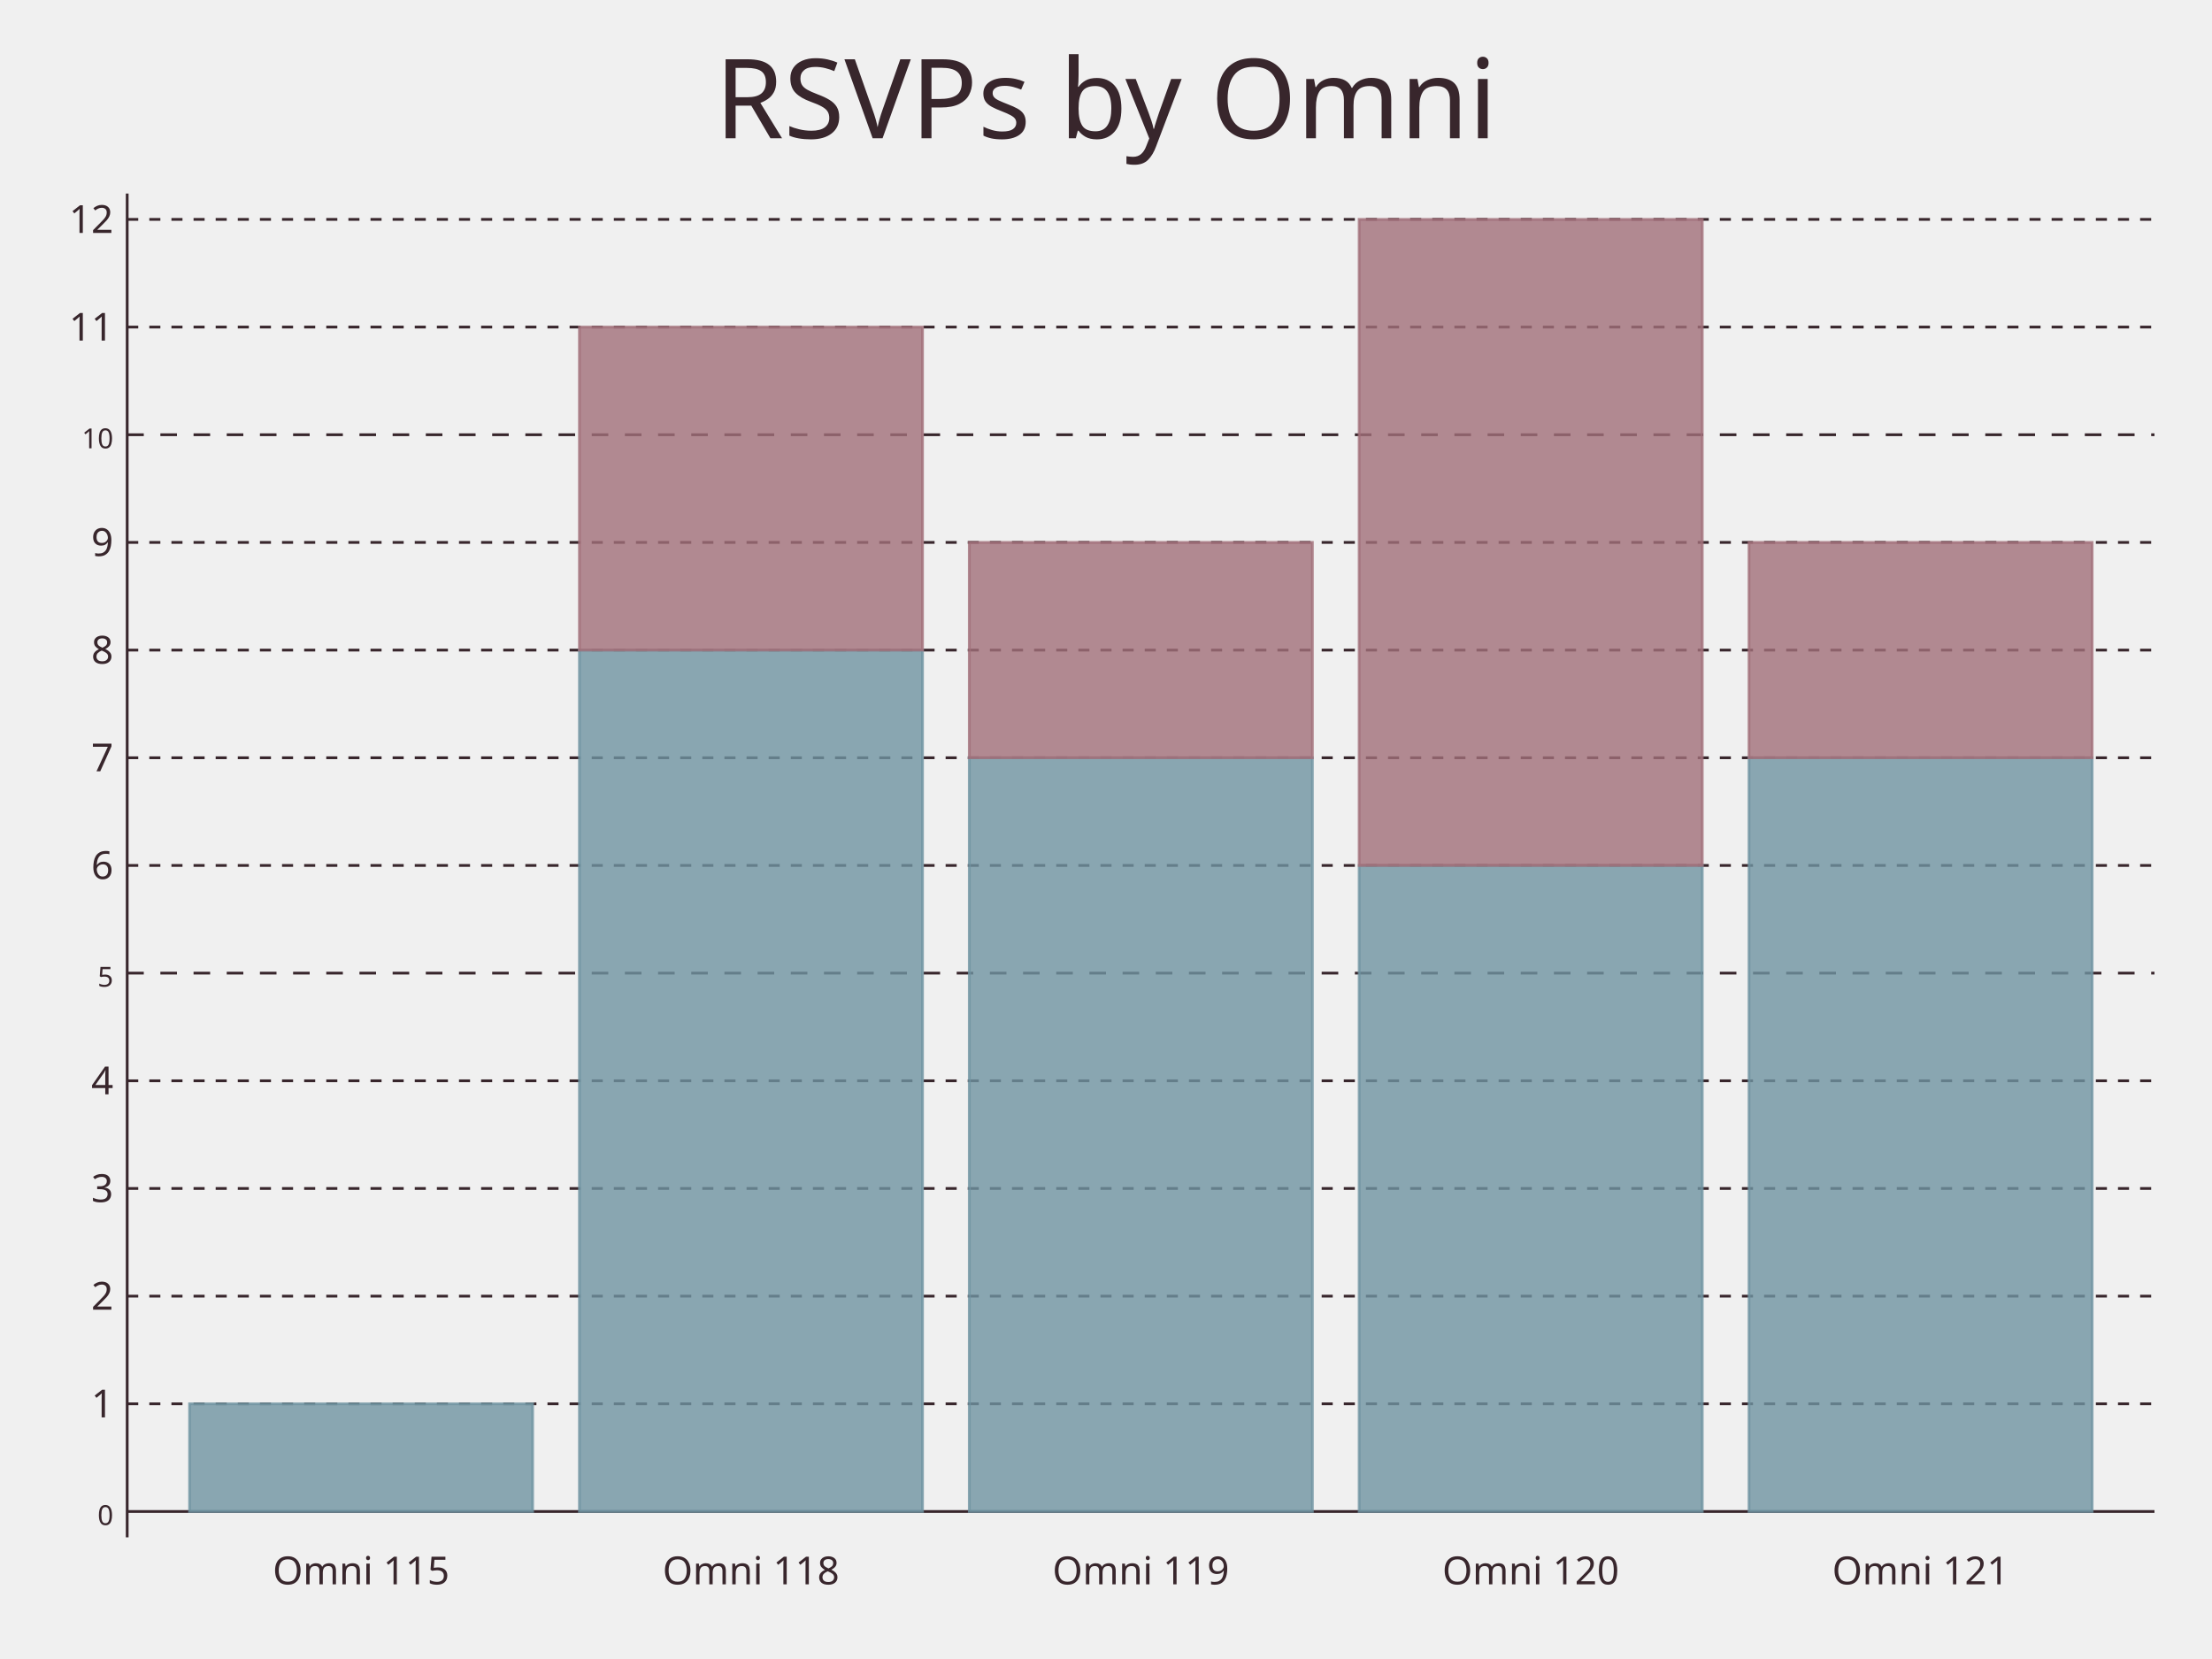
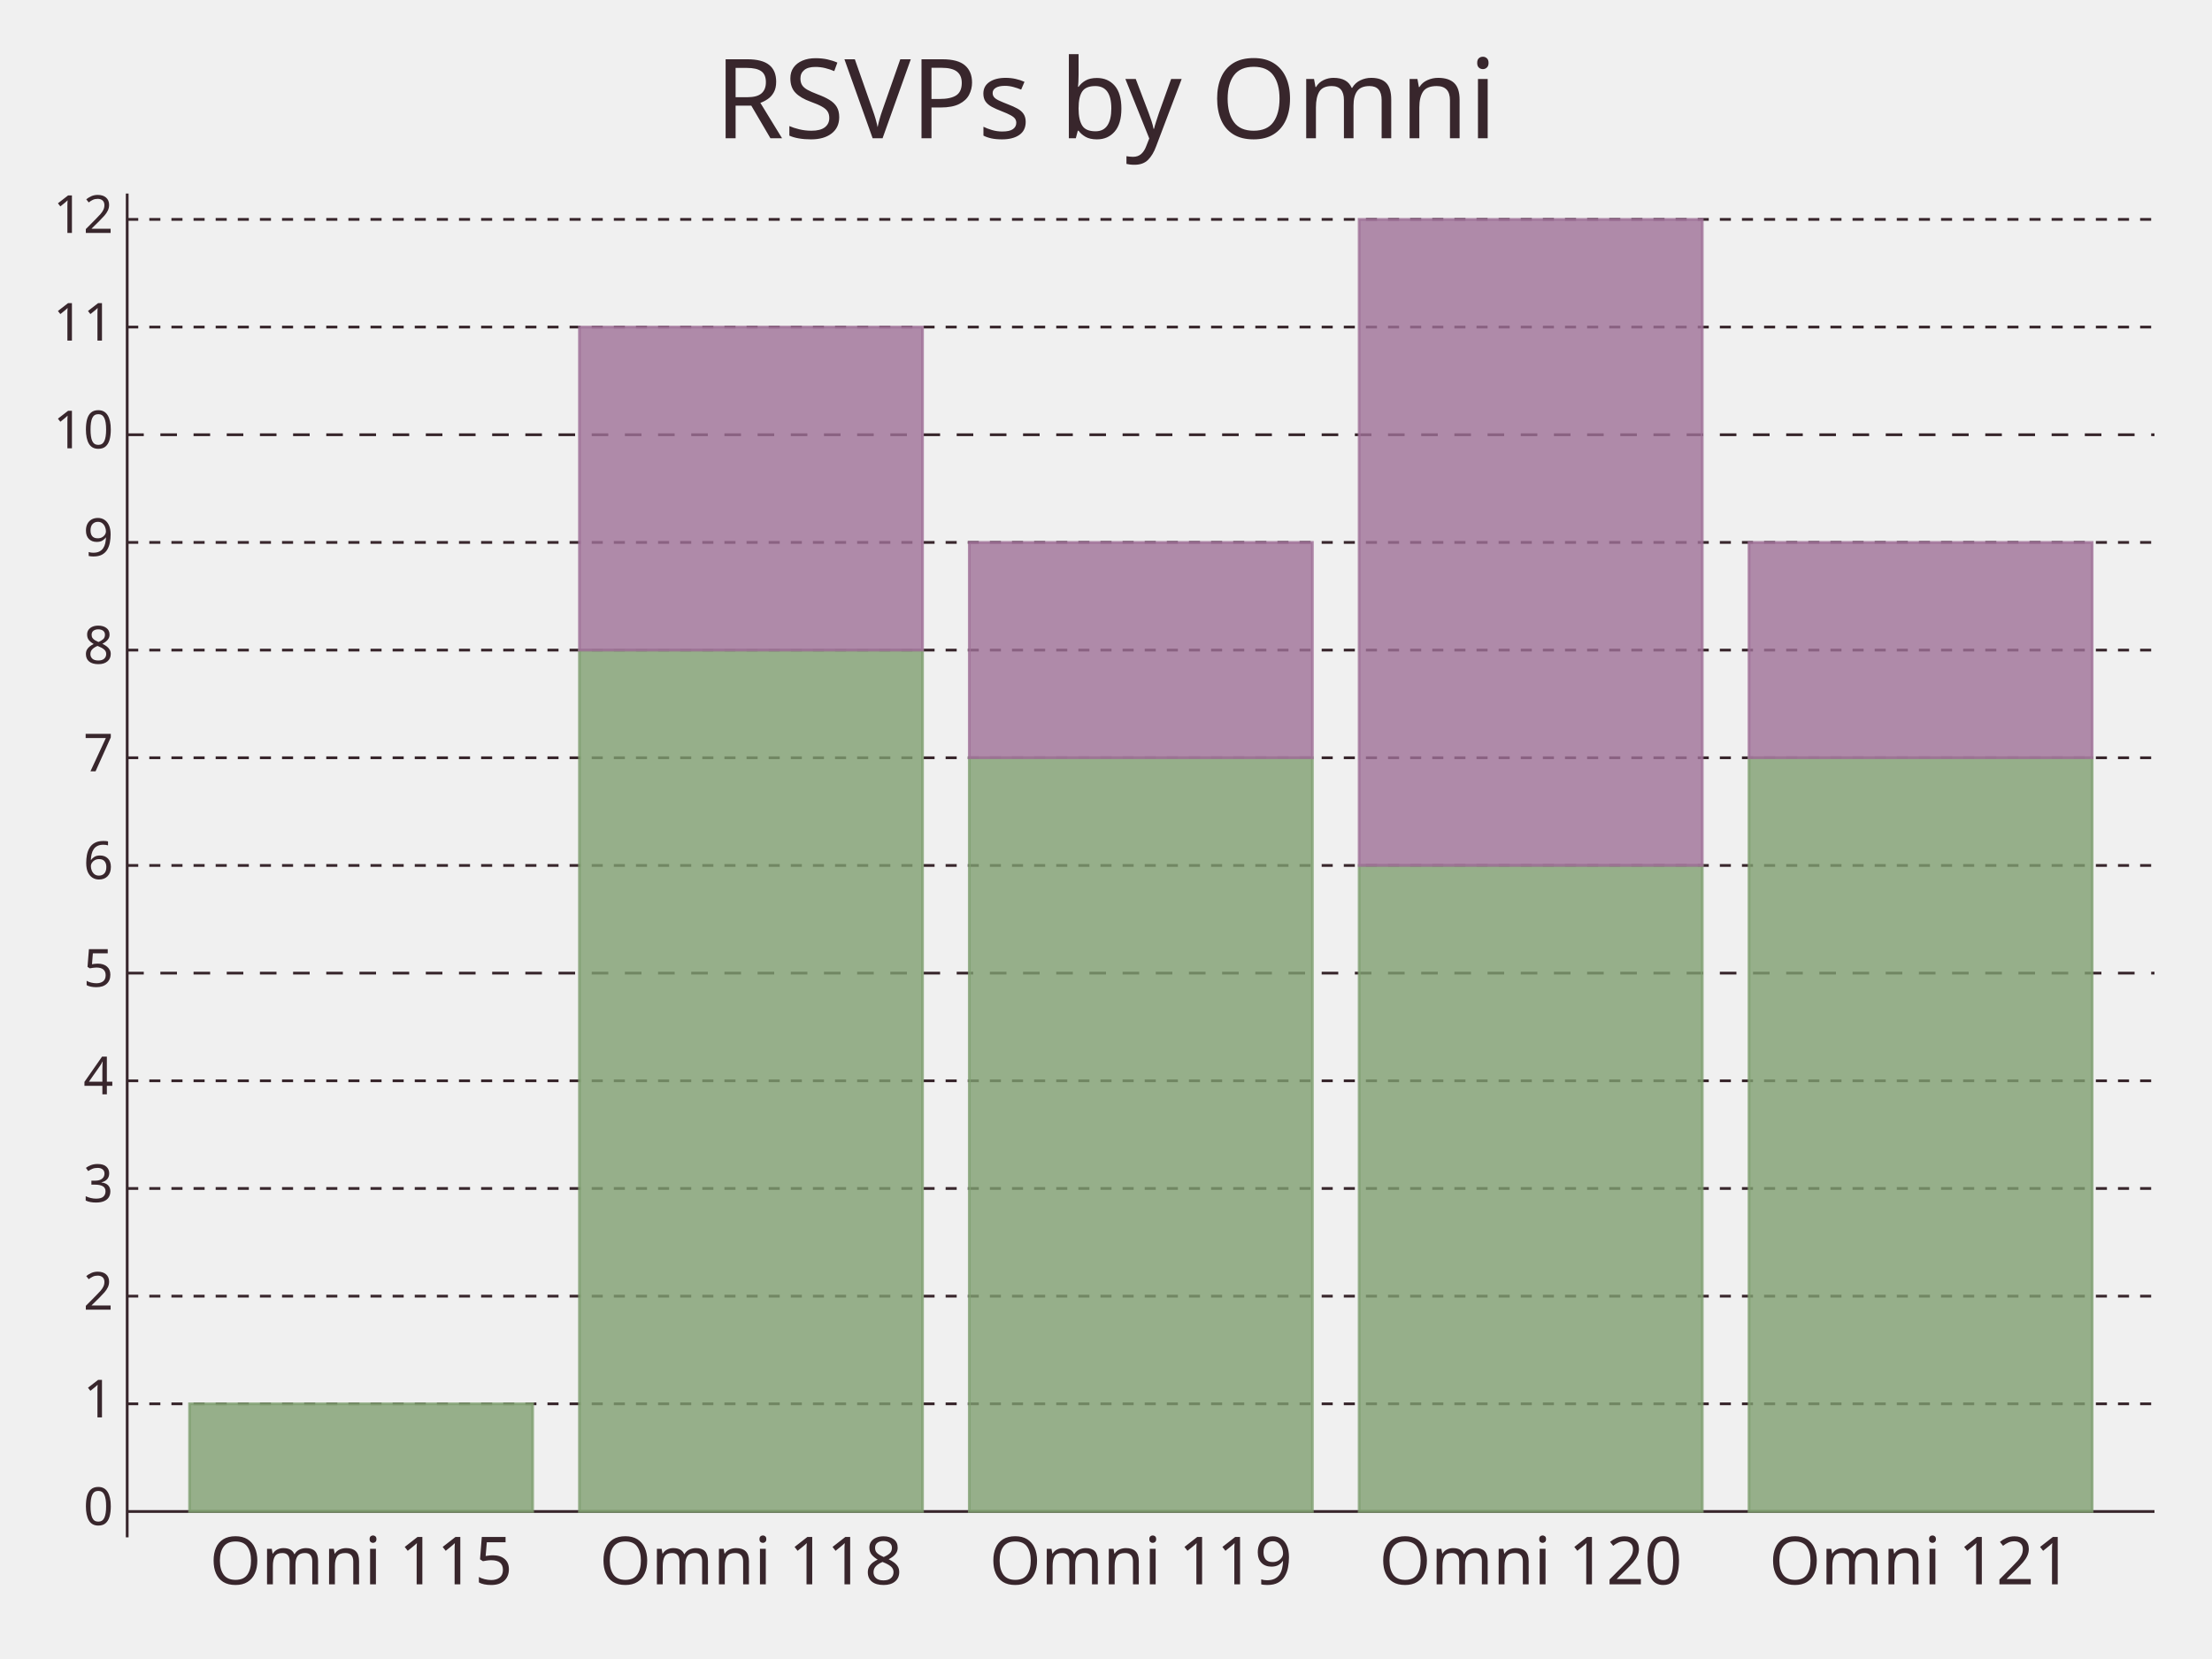
<svg xmlns="http://www.w3.org/2000/svg" class="pygal-chart" id="chart-c540efe7-7a65-4934-a8e7-7b60e022aa05" viewBox="0 0 800 600">
  <defs>
-     <style type="text/css">#chart-c540efe7-7a65-4934-a8e7-7b60e022aa05{-webkit-user-select:none;-webkit-font-smoothing:antialiased;font-family:Poppins}#chart-c540efe7-7a65-4934-a8e7-7b60e022aa05 .title{font-family:Poppins;font-size:40px}#chart-c540efe7-7a65-4934-a8e7-7b60e022aa05 .legends .legend text{font-family:Poppins;font-size:20px}#chart-c540efe7-7a65-4934-a8e7-7b60e022aa05 .axis text{font-family:Poppins;font-size:14px}#chart-c540efe7-7a65-4934-a8e7-7b60e022aa05 .axis text.major{font-family:Poppins;font-size:10px}#chart-c540efe7-7a65-4934-a8e7-7b60e022aa05 .text-overlay text.value{font-family:Poppins;font-size:10px}#chart-c540efe7-7a65-4934-a8e7-7b60e022aa05 .text-overlay text.label{font-family:Poppins;font-size:24px}#chart-c540efe7-7a65-4934-a8e7-7b60e022aa05 .tooltip{font-family:Poppins;font-size:14px}#chart-c540efe7-7a65-4934-a8e7-7b60e022aa05 text.no_data{font-family:Poppins;font-size:64px}
- #chart-c540efe7-7a65-4934-a8e7-7b60e022aa05{background-color:transparent}#chart-c540efe7-7a65-4934-a8e7-7b60e022aa05 path,#chart-c540efe7-7a65-4934-a8e7-7b60e022aa05 line,#chart-c540efe7-7a65-4934-a8e7-7b60e022aa05 rect,#chart-c540efe7-7a65-4934-a8e7-7b60e022aa05 circle{-webkit-transition:100ms ease-in;-moz-transition:100ms ease-in;transition:100ms ease-in}#chart-c540efe7-7a65-4934-a8e7-7b60e022aa05 .graph &gt; .background{fill:transparent}#chart-c540efe7-7a65-4934-a8e7-7b60e022aa05 .plot &gt; .background{fill:transparent}#chart-c540efe7-7a65-4934-a8e7-7b60e022aa05 .graph{fill:#38262c}#chart-c540efe7-7a65-4934-a8e7-7b60e022aa05 text.no_data{fill:#38262c}#chart-c540efe7-7a65-4934-a8e7-7b60e022aa05 .title{fill:#38262c}#chart-c540efe7-7a65-4934-a8e7-7b60e022aa05 .legends .legend text{fill:#38262c}#chart-c540efe7-7a65-4934-a8e7-7b60e022aa05 .legends .legend:hover text{fill:#38262c}#chart-c540efe7-7a65-4934-a8e7-7b60e022aa05 .axis .line{stroke:#38262c}#chart-c540efe7-7a65-4934-a8e7-7b60e022aa05 .axis .guide.line{stroke:#38262c}#chart-c540efe7-7a65-4934-a8e7-7b60e022aa05 .axis .major.line{stroke:#38262c}#chart-c540efe7-7a65-4934-a8e7-7b60e022aa05 .axis text.major{fill:#38262c}#chart-c540efe7-7a65-4934-a8e7-7b60e022aa05 .axis.y .guides:hover .guide.line,#chart-c540efe7-7a65-4934-a8e7-7b60e022aa05 .line-graph .axis.x .guides:hover .guide.line,#chart-c540efe7-7a65-4934-a8e7-7b60e022aa05 .stackedline-graph .axis.x .guides:hover .guide.line,#chart-c540efe7-7a65-4934-a8e7-7b60e022aa05 .xy-graph .axis.x .guides:hover .guide.line{stroke:#38262c}#chart-c540efe7-7a65-4934-a8e7-7b60e022aa05 .axis .guides:hover text{fill:#38262c}#chart-c540efe7-7a65-4934-a8e7-7b60e022aa05 .reactive{fill-opacity:.8;stroke-opacity:.8}#chart-c540efe7-7a65-4934-a8e7-7b60e022aa05 .ci{stroke:#38262c}#chart-c540efe7-7a65-4934-a8e7-7b60e022aa05 .reactive.active,#chart-c540efe7-7a65-4934-a8e7-7b60e022aa05 .active .reactive{fill-opacity:.9;stroke-opacity:.9;stroke-width:4}#chart-c540efe7-7a65-4934-a8e7-7b60e022aa05 .ci .reactive.active{stroke-width:1.5}#chart-c540efe7-7a65-4934-a8e7-7b60e022aa05 .series text{fill:#38262c}#chart-c540efe7-7a65-4934-a8e7-7b60e022aa05 .tooltip rect{fill:#ffffff;stroke:#38262c;-webkit-transition:opacity 100ms ease-in;-moz-transition:opacity 100ms ease-in;transition:opacity 100ms ease-in}#chart-c540efe7-7a65-4934-a8e7-7b60e022aa05 .tooltip .label{fill:#38262c}#chart-c540efe7-7a65-4934-a8e7-7b60e022aa05 .tooltip .label{fill:#38262c}#chart-c540efe7-7a65-4934-a8e7-7b60e022aa05 .tooltip .legend{font-size:.8em;fill:#38262c}#chart-c540efe7-7a65-4934-a8e7-7b60e022aa05 .tooltip .x_label{font-size:.6em;fill:#38262c}#chart-c540efe7-7a65-4934-a8e7-7b60e022aa05 .tooltip .xlink{font-size:.5em;text-decoration:underline}#chart-c540efe7-7a65-4934-a8e7-7b60e022aa05 .tooltip .value{font-size:1.5em}#chart-c540efe7-7a65-4934-a8e7-7b60e022aa05 .bound{font-size:.5em}#chart-c540efe7-7a65-4934-a8e7-7b60e022aa05 .max-value{font-size:.75em;fill:#38262c}#chart-c540efe7-7a65-4934-a8e7-7b60e022aa05 .map-element{fill:transparent;stroke:#38262c !important}#chart-c540efe7-7a65-4934-a8e7-7b60e022aa05 .map-element .reactive{fill-opacity:inherit;stroke-opacity:inherit}#chart-c540efe7-7a65-4934-a8e7-7b60e022aa05 .color-0,#chart-c540efe7-7a65-4934-a8e7-7b60e022aa05 .color-0 a:visited{stroke:#6f93a1;fill:#6f93a1}#chart-c540efe7-7a65-4934-a8e7-7b60e022aa05 .color-1,#chart-c540efe7-7a65-4934-a8e7-7b60e022aa05 .color-1 a:visited{stroke:#a16f7a;fill:#a16f7a}#chart-c540efe7-7a65-4934-a8e7-7b60e022aa05 .text-overlay .color-0 text{fill:#}#chart-c540efe7-7a65-4934-a8e7-7b60e022aa05 .text-overlay .color-1 text{fill:6}
+     <style type="text/css">#chart-c540efe7-7a65-4934-a8e7-7b60e022aa05{-webkit-user-select:none;-webkit-font-smoothing:antialiased;font-family:Poppins}#chart-c540efe7-7a65-4934-a8e7-7b60e022aa05 .title{font-family:Poppins;font-size:40px}#chart-c540efe7-7a65-4934-a8e7-7b60e022aa05 .legends .legend text{font-family:Poppins;font-size:20px}#chart-c540efe7-7a65-4934-a8e7-7b60e022aa05 .axis text{font-family:Poppins;font-size:24px}#chart-c540efe7-7a65-4934-a8e7-7b60e022aa05 .axis text.major{font-family:Poppins;font-size:19px}#chart-c540efe7-7a65-4934-a8e7-7b60e022aa05 .text-overlay text.value{font-family:Poppins;font-size:10px}#chart-c540efe7-7a65-4934-a8e7-7b60e022aa05 .text-overlay text.label{font-family:Poppins;font-size:24px}#chart-c540efe7-7a65-4934-a8e7-7b60e022aa05 .tooltip{font-family:Poppins;font-size:14px}#chart-c540efe7-7a65-4934-a8e7-7b60e022aa05 text.no_data{font-family:Poppins;font-size:64px}
+ #chart-c540efe7-7a65-4934-a8e7-7b60e022aa05{background-color:transparent}#chart-c540efe7-7a65-4934-a8e7-7b60e022aa05 path,#chart-c540efe7-7a65-4934-a8e7-7b60e022aa05 line,#chart-c540efe7-7a65-4934-a8e7-7b60e022aa05 rect,#chart-c540efe7-7a65-4934-a8e7-7b60e022aa05 circle{-webkit-transition:100ms ease-in;-moz-transition:100ms ease-in;transition:100ms ease-in}#chart-c540efe7-7a65-4934-a8e7-7b60e022aa05 .graph &gt; .background{fill:transparent}#chart-c540efe7-7a65-4934-a8e7-7b60e022aa05 .plot &gt; .background{fill:transparent}#chart-c540efe7-7a65-4934-a8e7-7b60e022aa05 .graph{fill:#38262c}#chart-c540efe7-7a65-4934-a8e7-7b60e022aa05 text.no_data{fill:#38262c}#chart-c540efe7-7a65-4934-a8e7-7b60e022aa05 .title{fill:#38262c}#chart-c540efe7-7a65-4934-a8e7-7b60e022aa05 .legends .legend text{fill:#38262c}#chart-c540efe7-7a65-4934-a8e7-7b60e022aa05 .legends .legend:hover text{fill:#38262c}#chart-c540efe7-7a65-4934-a8e7-7b60e022aa05 .axis .line{stroke:#38262c}#chart-c540efe7-7a65-4934-a8e7-7b60e022aa05 .axis .guide.line{stroke:#38262c}#chart-c540efe7-7a65-4934-a8e7-7b60e022aa05 .axis .major.line{stroke:#38262c}#chart-c540efe7-7a65-4934-a8e7-7b60e022aa05 .axis text.major{fill:#38262c}#chart-c540efe7-7a65-4934-a8e7-7b60e022aa05 .axis.y .guides:hover .guide.line,#chart-c540efe7-7a65-4934-a8e7-7b60e022aa05 .line-graph .axis.x .guides:hover .guide.line,#chart-c540efe7-7a65-4934-a8e7-7b60e022aa05 .stackedline-graph .axis.x .guides:hover .guide.line,#chart-c540efe7-7a65-4934-a8e7-7b60e022aa05 .xy-graph .axis.x .guides:hover .guide.line{stroke:#38262c}#chart-c540efe7-7a65-4934-a8e7-7b60e022aa05 .axis .guides:hover text{fill:#38262c}#chart-c540efe7-7a65-4934-a8e7-7b60e022aa05 .reactive{fill-opacity:.8;stroke-opacity:.8}#chart-c540efe7-7a65-4934-a8e7-7b60e022aa05 .ci{stroke:#38262c}#chart-c540efe7-7a65-4934-a8e7-7b60e022aa05 .reactive.active,#chart-c540efe7-7a65-4934-a8e7-7b60e022aa05 .active .reactive{fill-opacity:.9;stroke-opacity:.9;stroke-width:4}#chart-c540efe7-7a65-4934-a8e7-7b60e022aa05 .ci .reactive.active{stroke-width:1.5}#chart-c540efe7-7a65-4934-a8e7-7b60e022aa05 .series text{fill:#38262c}#chart-c540efe7-7a65-4934-a8e7-7b60e022aa05 .tooltip rect{fill:#ffffff;stroke:#38262c;-webkit-transition:opacity 100ms ease-in;-moz-transition:opacity 100ms ease-in;transition:opacity 100ms ease-in}#chart-c540efe7-7a65-4934-a8e7-7b60e022aa05 .tooltip .label{fill:#38262c}#chart-c540efe7-7a65-4934-a8e7-7b60e022aa05 .tooltip .label{fill:#38262c}#chart-c540efe7-7a65-4934-a8e7-7b60e022aa05 .tooltip .legend{font-size:1.2em;fill:#38262c}#chart-c540efe7-7a65-4934-a8e7-7b60e022aa05 .tooltip .x_label{font-size:1em;fill:#38262c}#chart-c540efe7-7a65-4934-a8e7-7b60e022aa05 .tooltip .xlink{font-size:.5em;text-decoration:underline}#chart-c540efe7-7a65-4934-a8e7-7b60e022aa05 .tooltip .value{font-size:1.7em}#chart-c540efe7-7a65-4934-a8e7-7b60e022aa05 .bound{font-size:.5em}#chart-c540efe7-7a65-4934-a8e7-7b60e022aa05 .max-value{font-size:.75em;fill:#38262c}#chart-c540efe7-7a65-4934-a8e7-7b60e022aa05 .map-element{fill:transparent;stroke:#38262c !important}#chart-c540efe7-7a65-4934-a8e7-7b60e022aa05 .map-element .reactive{fill-opacity:inherit;stroke-opacity:inherit}#chart-c540efe7-7a65-4934-a8e7-7b60e022aa05 .color-0,#chart-c540efe7-7a65-4934-a8e7-7b60e022aa05 .color-0 a:visited{stroke:#809f71;fill:#809f71}#chart-c540efe7-7a65-4934-a8e7-7b60e022aa05 .color-1,#chart-c540efe7-7a65-4934-a8e7-7b60e022aa05 .color-1 a:visited{stroke:#9f7197;fill:#9f7197}#chart-c540efe7-7a65-4934-a8e7-7b60e022aa05 .text-overlay .color-0 text{fill:#}#chart-c540efe7-7a65-4934-a8e7-7b60e022aa05 .text-overlay .color-1 text{fill:6}
#chart-c540efe7-7a65-4934-a8e7-7b60e022aa05 text.no_data{text-anchor:middle}#chart-c540efe7-7a65-4934-a8e7-7b60e022aa05 .guide.line{fill:none}#chart-c540efe7-7a65-4934-a8e7-7b60e022aa05 .centered{text-anchor:middle}#chart-c540efe7-7a65-4934-a8e7-7b60e022aa05 .title{text-anchor:middle}#chart-c540efe7-7a65-4934-a8e7-7b60e022aa05 .legends .legend text{fill-opacity:1}#chart-c540efe7-7a65-4934-a8e7-7b60e022aa05 .axis.x text{text-anchor:middle}#chart-c540efe7-7a65-4934-a8e7-7b60e022aa05 .axis.x:not(.web) text[transform]{text-anchor:start}#chart-c540efe7-7a65-4934-a8e7-7b60e022aa05 .axis.x:not(.web) text[transform].backwards{text-anchor:end}#chart-c540efe7-7a65-4934-a8e7-7b60e022aa05 .axis.y text{text-anchor:end}#chart-c540efe7-7a65-4934-a8e7-7b60e022aa05 .axis.y text[transform].backwards{text-anchor:start}#chart-c540efe7-7a65-4934-a8e7-7b60e022aa05 .axis.y2 text{text-anchor:start}#chart-c540efe7-7a65-4934-a8e7-7b60e022aa05 .axis.y2 text[transform].backwards{text-anchor:end}#chart-c540efe7-7a65-4934-a8e7-7b60e022aa05 .axis .guide.line{stroke-dasharray:4,4}#chart-c540efe7-7a65-4934-a8e7-7b60e022aa05 .axis .major.guide.line{stroke-dasharray:6,6}#chart-c540efe7-7a65-4934-a8e7-7b60e022aa05 .horizontal .axis.y .guide.line,#chart-c540efe7-7a65-4934-a8e7-7b60e022aa05 .horizontal .axis.y2 .guide.line,#chart-c540efe7-7a65-4934-a8e7-7b60e022aa05 .vertical .axis.x .guide.line{opacity:0}#chart-c540efe7-7a65-4934-a8e7-7b60e022aa05 .horizontal .axis.always_show .guide.line,#chart-c540efe7-7a65-4934-a8e7-7b60e022aa05 .vertical .axis.always_show .guide.line{opacity:1 !important}#chart-c540efe7-7a65-4934-a8e7-7b60e022aa05 .axis.y .guides:hover .guide.line,#chart-c540efe7-7a65-4934-a8e7-7b60e022aa05 .axis.y2 .guides:hover .guide.line,#chart-c540efe7-7a65-4934-a8e7-7b60e022aa05 .axis.x .guides:hover .guide.line{opacity:1}#chart-c540efe7-7a65-4934-a8e7-7b60e022aa05 .axis .guides:hover text{opacity:1}#chart-c540efe7-7a65-4934-a8e7-7b60e022aa05 .nofill{fill:none}#chart-c540efe7-7a65-4934-a8e7-7b60e022aa05 .subtle-fill{fill-opacity:.2}#chart-c540efe7-7a65-4934-a8e7-7b60e022aa05 .dot{stroke-width:1px;fill-opacity:1}#chart-c540efe7-7a65-4934-a8e7-7b60e022aa05 .dot.active{stroke-width:5px}#chart-c540efe7-7a65-4934-a8e7-7b60e022aa05 .dot.negative{fill:transparent}#chart-c540efe7-7a65-4934-a8e7-7b60e022aa05 text,#chart-c540efe7-7a65-4934-a8e7-7b60e022aa05 tspan{stroke:none !important}#chart-c540efe7-7a65-4934-a8e7-7b60e022aa05 .series text.active{opacity:1}#chart-c540efe7-7a65-4934-a8e7-7b60e022aa05 .tooltip rect{fill-opacity:.95;stroke-width:.5}#chart-c540efe7-7a65-4934-a8e7-7b60e022aa05 .tooltip text{fill-opacity:1}#chart-c540efe7-7a65-4934-a8e7-7b60e022aa05 .showable{visibility:hidden}#chart-c540efe7-7a65-4934-a8e7-7b60e022aa05 .showable.shown{visibility:visible}#chart-c540efe7-7a65-4934-a8e7-7b60e022aa05 .gauge-background{fill:rgba(229,229,229,1);stroke:none}#chart-c540efe7-7a65-4934-a8e7-7b60e022aa05 .bg-lines{stroke:transparent;stroke-width:2px}</style>
  </defs>
  <g class="graph stackedbar-graph vertical">
    <rect class="background" height="600" width="800" x="0" y="0" />
    <g class="plot" transform="translate(46, 70)">
      <rect class="background" height="486" width="733.2" x="0" y="0" />
      <g class="axis y always_show">
        <g class="guides">
          <path class="axis major line" d="M0 476.654 h733.2" />
          <text class="major" x="-5" y="481.554">0</text>
        </g>
        <g class="guides">
          <path class="guide line" d="M0 437.712 h733.2" />
-           <text class="" x="-5" y="442.612">1</text>
+           <text class="major" x="-5" y="442.612">1</text>
        </g>
        <g class="guides">
          <path class="guide line" d="M0 398.769 h733.2" />
-           <text class="" x="-5" y="403.669">2</text>
+           <text class="major" x="-5" y="403.669">2</text>
        </g>
        <g class="guides">
          <path class="guide line" d="M0 359.827 h733.2" />
-           <text class="" x="-5" y="364.727">3</text>
+           <text class="major" x="-5" y="364.727">3</text>
        </g>
        <g class="guides">
          <path class="guide line" d="M0 320.885 h733.2" />
-           <text class="" x="-5" y="325.785">4</text>
+           <text class="major" x="-5" y="325.785">4</text>
        </g>
        <g class="guides">
          <path class="major guide line" d="M0 281.942 h733.2" />
          <text class="major" x="-5" y="286.842">5</text>
        </g>
        <g class="guides">
          <path class="guide line" d="M0 243 h733.2" />
-           <text class="" x="-5" y="247.9">6</text>
+           <text class="major" x="-5" y="247.9">6</text>
        </g>
        <g class="guides">
          <path class="guide line" d="M0 204.058 h733.2" />
-           <text class="" x="-5" y="208.958">7</text>
+           <text class="major" x="-5" y="208.958">7</text>
        </g>
        <g class="guides">
          <path class="guide line" d="M0 165.115 h733.2" />
-           <text class="" x="-5" y="170.015">8</text>
+           <text class="major" x="-5" y="170.015">8</text>
        </g>
        <g class="guides">
          <path class="guide line" d="M0 126.173 h733.2" />
-           <text class="" x="-5" y="131.073">9</text>
+           <text class="major" x="-5" y="131.073">9</text>
        </g>
        <g class="guides">
          <path class="major guide line" d="M0 87.231 h733.2" />
          <text class="major" x="-5" y="92.131">10</text>
        </g>
        <g class="guides">
          <path class="guide line" d="M0 48.288 h733.2" />
-           <text class="" x="-5" y="53.188">11</text>
+           <text class="major" x="-5" y="53.188">11</text>
        </g>
        <g class="guides">
          <path class="guide line" d="M0 9.346 h733.2" />
-           <text class="" x="-5" y="14.246">12</text>
+           <text class="major" x="-5" y="14.246">12</text>
        </g>
      </g>
      <g class="axis x">
        <path class="line" d="M0 0 v486" />
        <g class="guides">
          <path class="guide line" d="M84.6 0 v486" />
          <text class="" x="84.6" y="503.0">Omni 115</text>
        </g>
        <g class="guides">
          <path class="guide line" d="M225.6 0 v486" />
          <text class="" x="225.6" y="503.0">Omni 118</text>
        </g>
        <g class="guides">
          <path class="guide line" d="M366.6 0 v486" />
          <text class="" x="366.6" y="503.0">Omni 119</text>
        </g>
        <g class="guides">
          <path class="guide line" d="M507.6 0 v486" />
          <text class="" x="507.6" y="503.0">Omni 120</text>
        </g>
        <g class="guides">
          <path class="guide line" d="M648.6 0 v486" />
          <text class="" x="648.6" y="503.0">Omni 121</text>
        </g>
      </g>
      <g class="series serie-0 color-0">
        <g class="bars">
          <g class="bar">
            <rect class="rect reactive tooltip-trigger" height="38.942" rx="0" ry="0" width="124.08" x="22.56" y="437.712" />
          </g>
          <g class="bar">
            <rect class="rect reactive tooltip-trigger" height="311.538" rx="0" ry="0" width="124.08" x="163.56" y="165.115" />
          </g>
          <g class="bar">
            <rect class="rect reactive tooltip-trigger" height="272.596" rx="0" ry="0" width="124.08" x="304.56" y="204.058" />
          </g>
          <g class="bar">
            <rect class="rect reactive tooltip-trigger" height="233.654" rx="0" ry="0" width="124.08" x="445.56" y="243" />
          </g>
          <g class="bar">
            <rect class="rect reactive tooltip-trigger" height="272.596" rx="0" ry="0" width="124.08" x="586.56" y="204.058" />
          </g>
        </g>
      </g>
      <g class="series serie-1 color-1">
        <g class="bars">
          <g class="bar">
            <rect class="rect reactive tooltip-trigger" height="0.0" rx="0" ry="0" width="124.08" x="22.56" y="437.712" />
          </g>
          <g class="bar">
            <rect class="rect reactive tooltip-trigger" height="116.827" rx="0" ry="0" width="124.08" x="163.56" y="48.288" />
          </g>
          <g class="bar">
            <rect class="rect reactive tooltip-trigger" height="77.885" rx="0" ry="0" width="124.08" x="304.56" y="126.173" />
          </g>
          <g class="bar">
            <rect class="rect reactive tooltip-trigger" height="233.654" rx="0" ry="0" width="124.08" x="445.56" y="9.346" />
          </g>
          <g class="bar">
            <rect class="rect reactive tooltip-trigger" height="77.885" rx="0" ry="0" width="124.08" x="586.56" y="126.173" />
          </g>
        </g>
      </g>
    </g>
    <g class="titles">
      <text class="title plot_title" x="400.0" y="50">RSVPs by Omni</text>
    </g>
    <g class="plot overlay" transform="translate(46, 70)">
      <g class="series serie-0 color-0" />
      <g class="series serie-1 color-1" />
    </g>
    <g class="plot text-overlay" transform="translate(46, 70)">
      <g class="series serie-0 color-0" />
      <g class="series serie-1 color-1" />
    </g>
    <g class="plot tooltip-overlay" transform="translate(46, 70)">
      <g class="tooltip" style="opacity: 0" transform="translate(0 0)">
        <rect class="tooltip-box" height="0" rx="0" ry="0" width="0" />
        <g class="text" />
      </g>
    </g>
  </g>
</svg>
